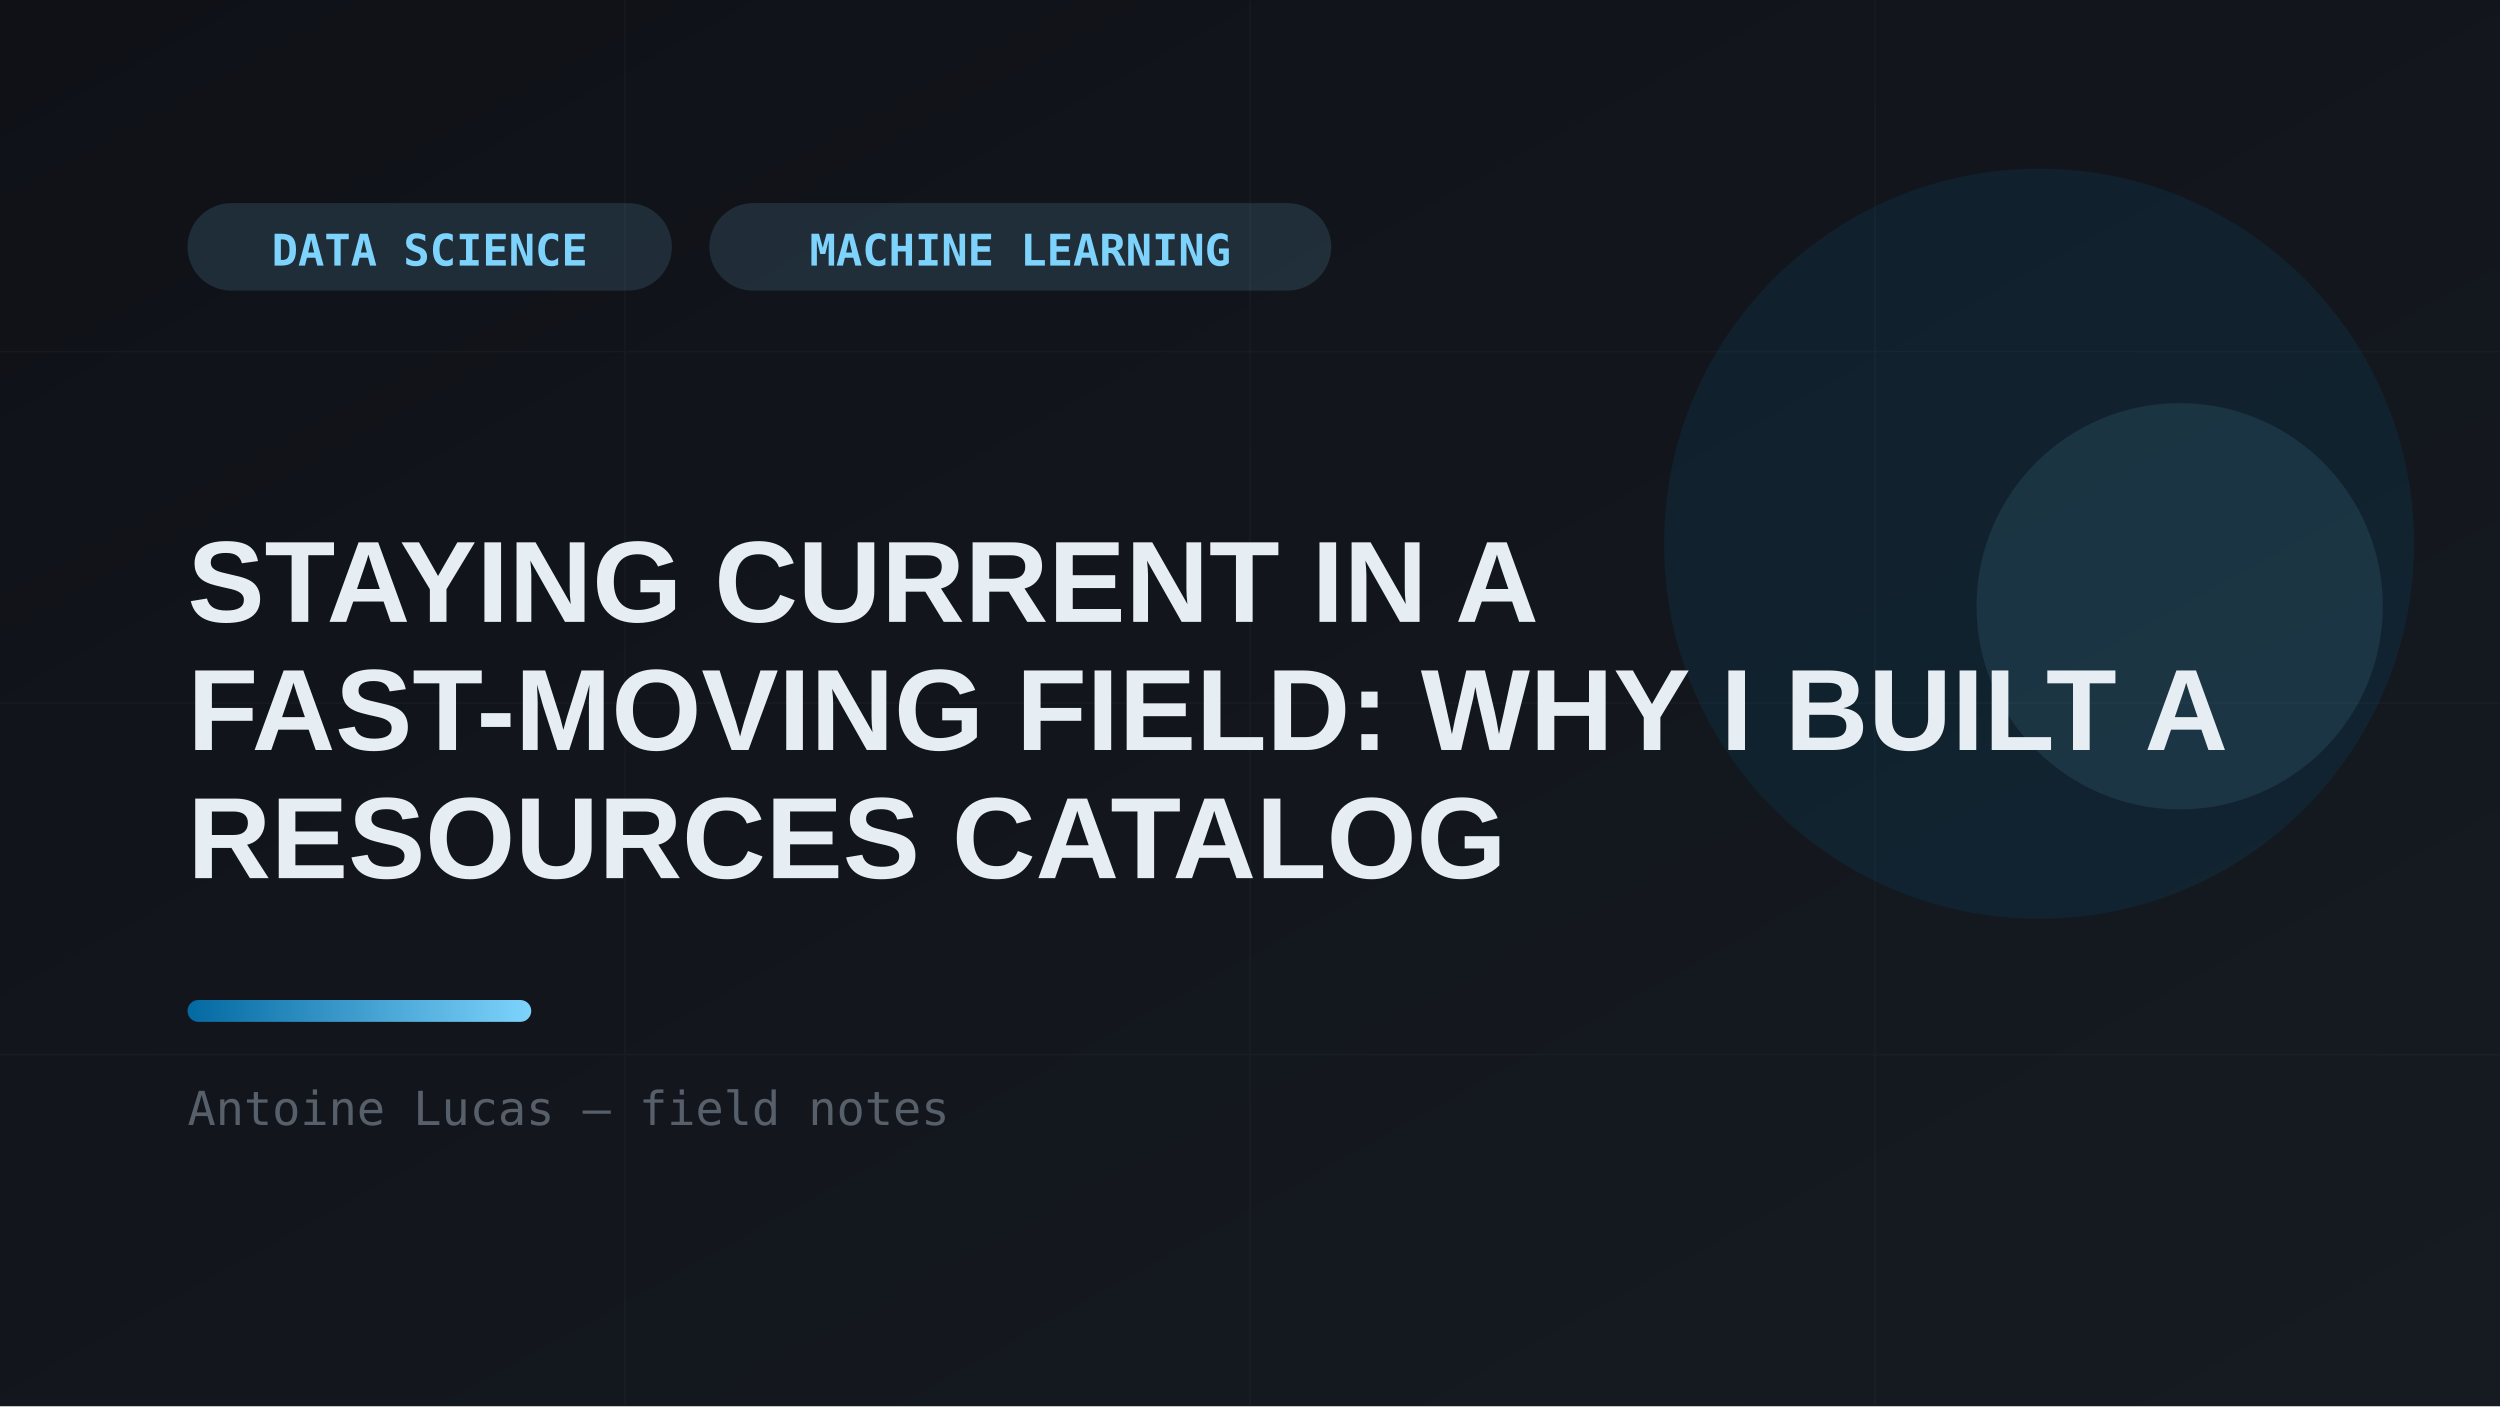
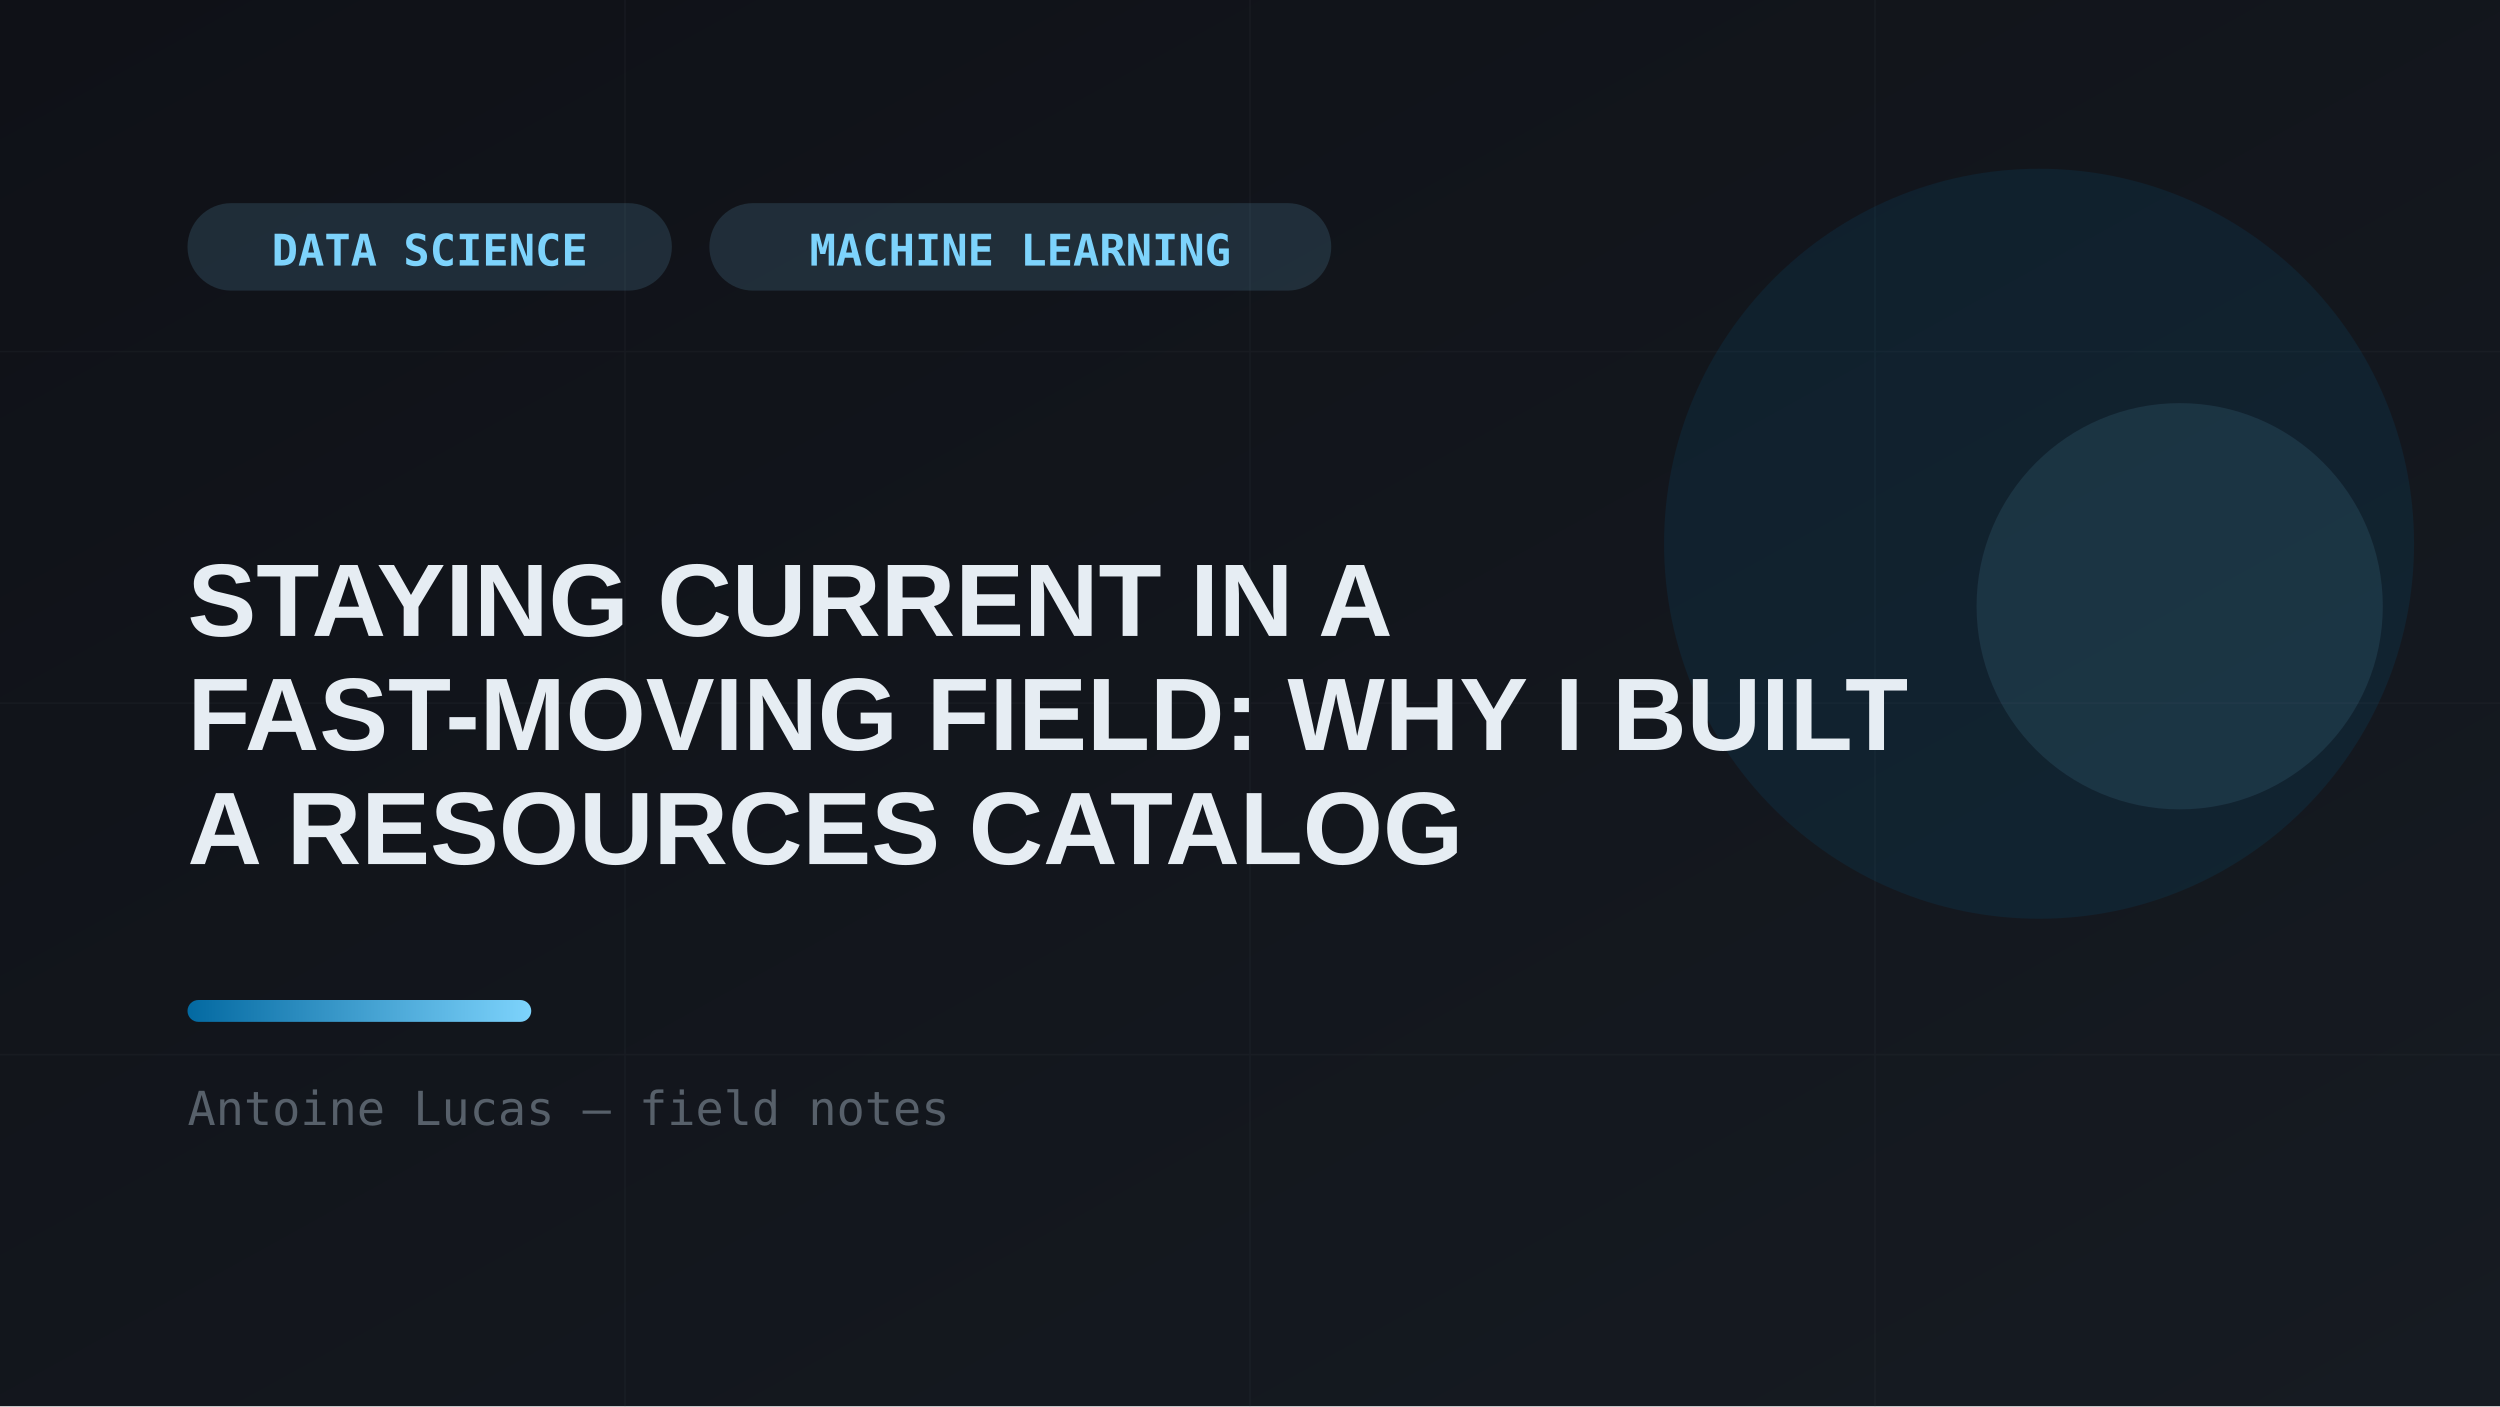
<svg xmlns="http://www.w3.org/2000/svg" viewBox="0 0 1600 900" role="img" aria-label="Cover for Staying Current in a Fast-Moving Field: Why I Built a Resources Catalog">
  <defs>
    <linearGradient id="bg" x1="0%" y1="0%" x2="100%" y2="100%">
      <stop offset="0%" stop-color="#0F1117" />
      <stop offset="100%" stop-color="#161B22" />
    </linearGradient>
    <linearGradient id="accent" x1="0%" y1="0%" x2="100%" y2="0%">
      <stop offset="0%" stop-color="#0369A1" />
      <stop offset="100%" stop-color="#7DD3FC" />
    </linearGradient>
  </defs>
  <rect width="1600" height="900" fill="url(#bg)" />
  <g opacity="0.18" stroke="#30363D" stroke-width="1">
    <path d="M0 225H1600" />
    <path d="M0 450H1600" />
    <path d="M0 675H1600" />
    <path d="M400 0V900" />
    <path d="M800 0V900" />
    <path d="M1200 0V900" />
  </g>
  <circle cx="1305" cy="348" r="240" fill="#0369A1" opacity="0.13" />
  <circle cx="1395" cy="388" r="130" fill="#7DD3FC" opacity="0.10" />
  <rect x="120" y="130" width="310" height="56" rx="28" fill="#7DD3FC" opacity="0.14" />
  <text x="275.0" y="170" fill="#7DD3FC" font-family="JetBrains Mono, monospace" font-size="28" font-weight="600" text-anchor="middle">DATA SCIENCE</text>
  <rect x="454" y="130" width="398" height="56" rx="28" fill="#7DD3FC" opacity="0.14" />
  <text x="653.0" y="170" fill="#7DD3FC" font-family="JetBrains Mono, monospace" font-size="28" font-weight="600" text-anchor="middle">MACHINE LEARNING</text>
-   <text x="120" y="398" fill="#E6EDF3" font-family="Space Grotesk, Arial, sans-serif" font-size="74" font-weight="700">STAYING CURRENT IN A</text>
-   <text x="120" y="480" fill="#E6EDF3" font-family="Space Grotesk, Arial, sans-serif" font-size="74" font-weight="700">FAST-MOVING FIELD: WHY I BUILT A</text>
-   <text x="120" y="562" fill="#E6EDF3" font-family="Space Grotesk, Arial, sans-serif" font-size="74" font-weight="700">RESOURCES CATALOG</text>
+   <text x="120" y="407" fill="#E6EDF3" font-family="Space Grotesk, Arial, sans-serif" font-size="66" font-weight="700">STAYING CURRENT IN A</text>
+   <text x="120" y="480" fill="#E6EDF3" font-family="Space Grotesk, Arial, sans-serif" font-size="66" font-weight="700">FAST-MOVING FIELD: WHY I BUILT</text>
+   <text x="120" y="553" fill="#E6EDF3" font-family="Space Grotesk, Arial, sans-serif" font-size="66" font-weight="700">A RESOURCES CATALOG</text>
  <rect x="120" y="640" width="220" height="14" rx="7" fill="url(#accent)" />
  <text x="120" y="720" fill="#57606A" font-family="JetBrains Mono, monospace" font-size="30">Antoine Lucas — field notes</text>
</svg>
